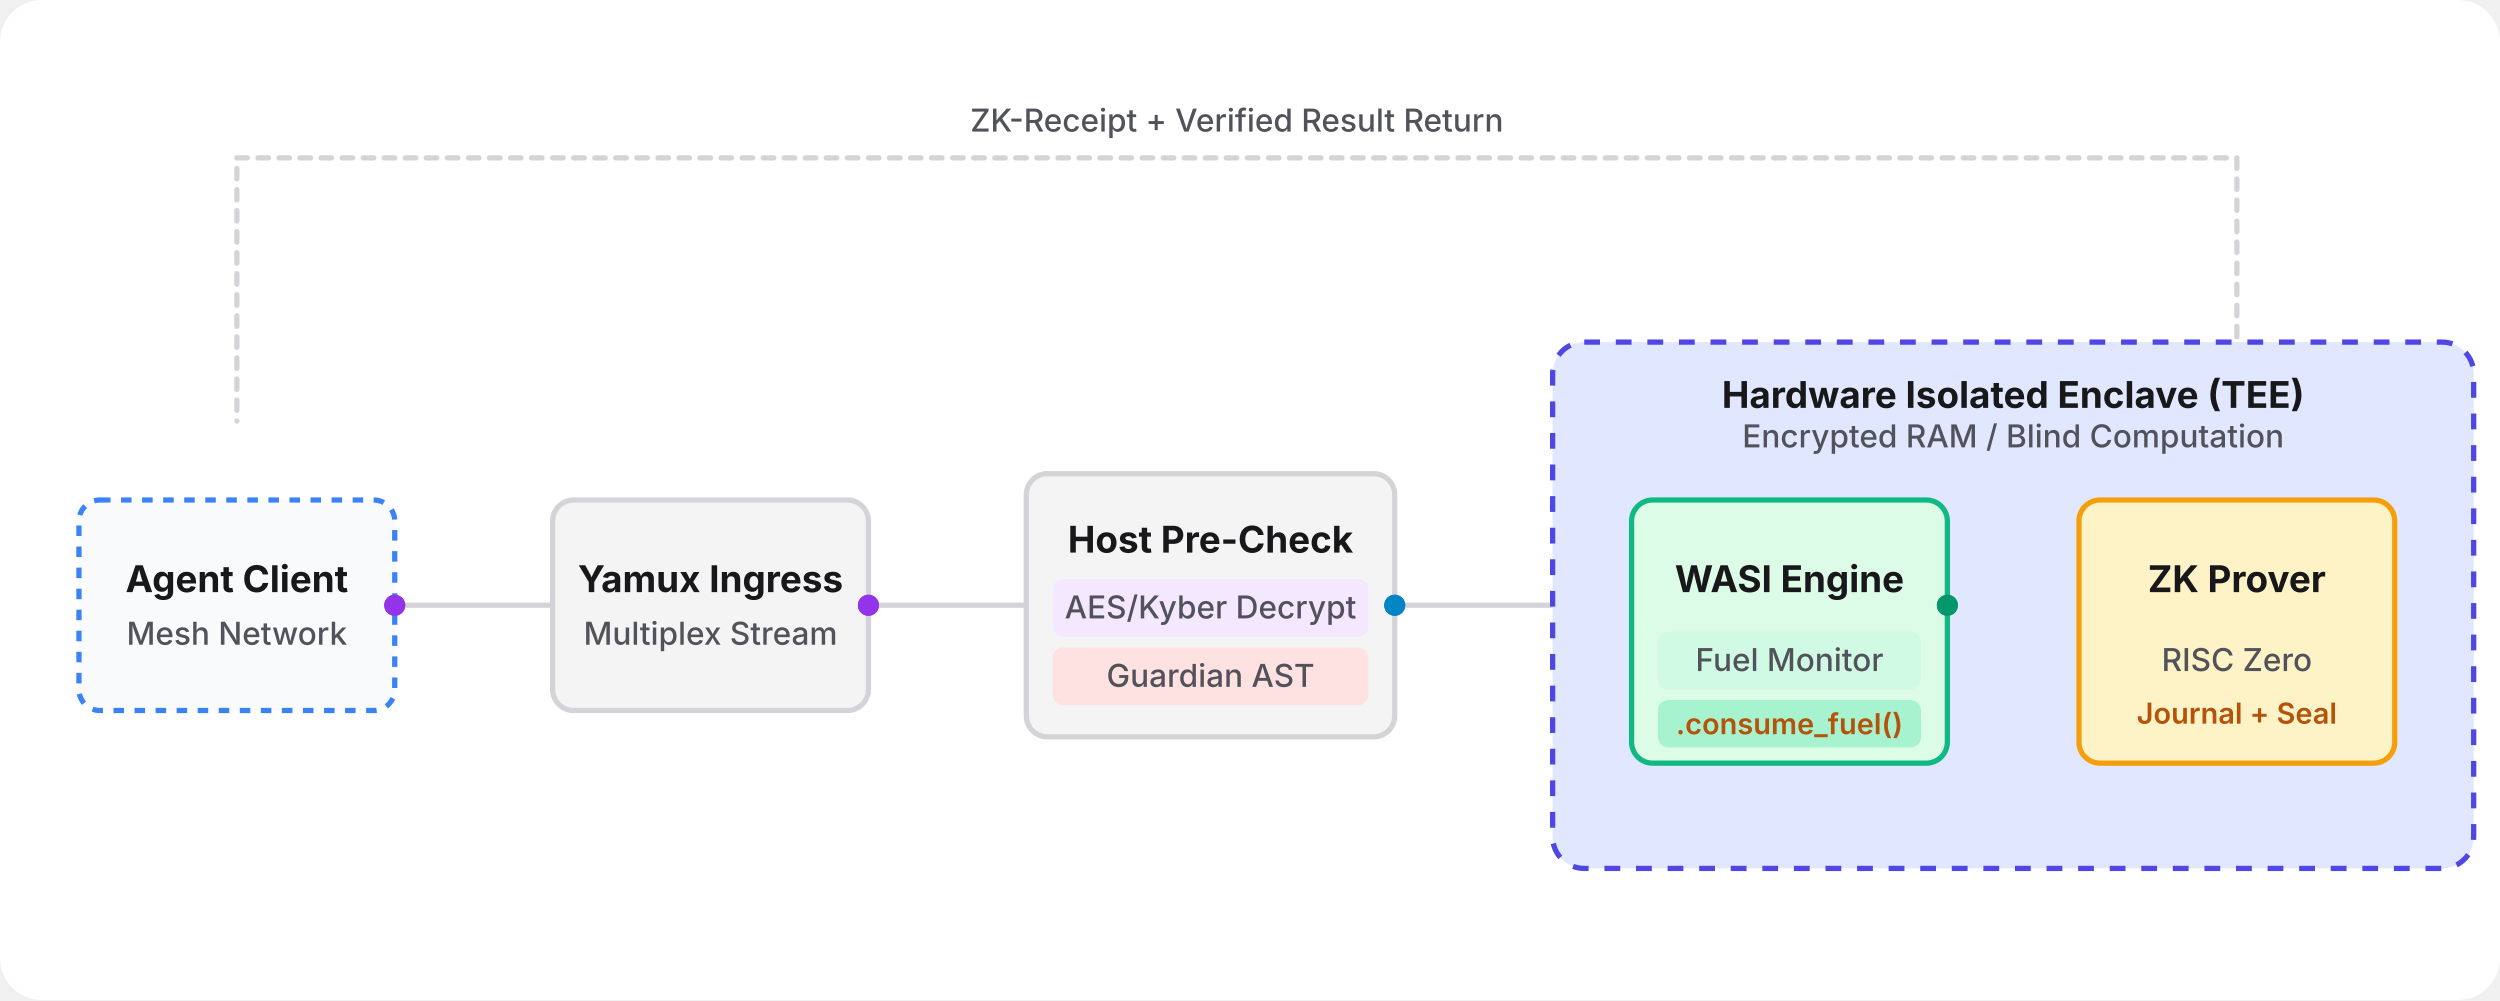
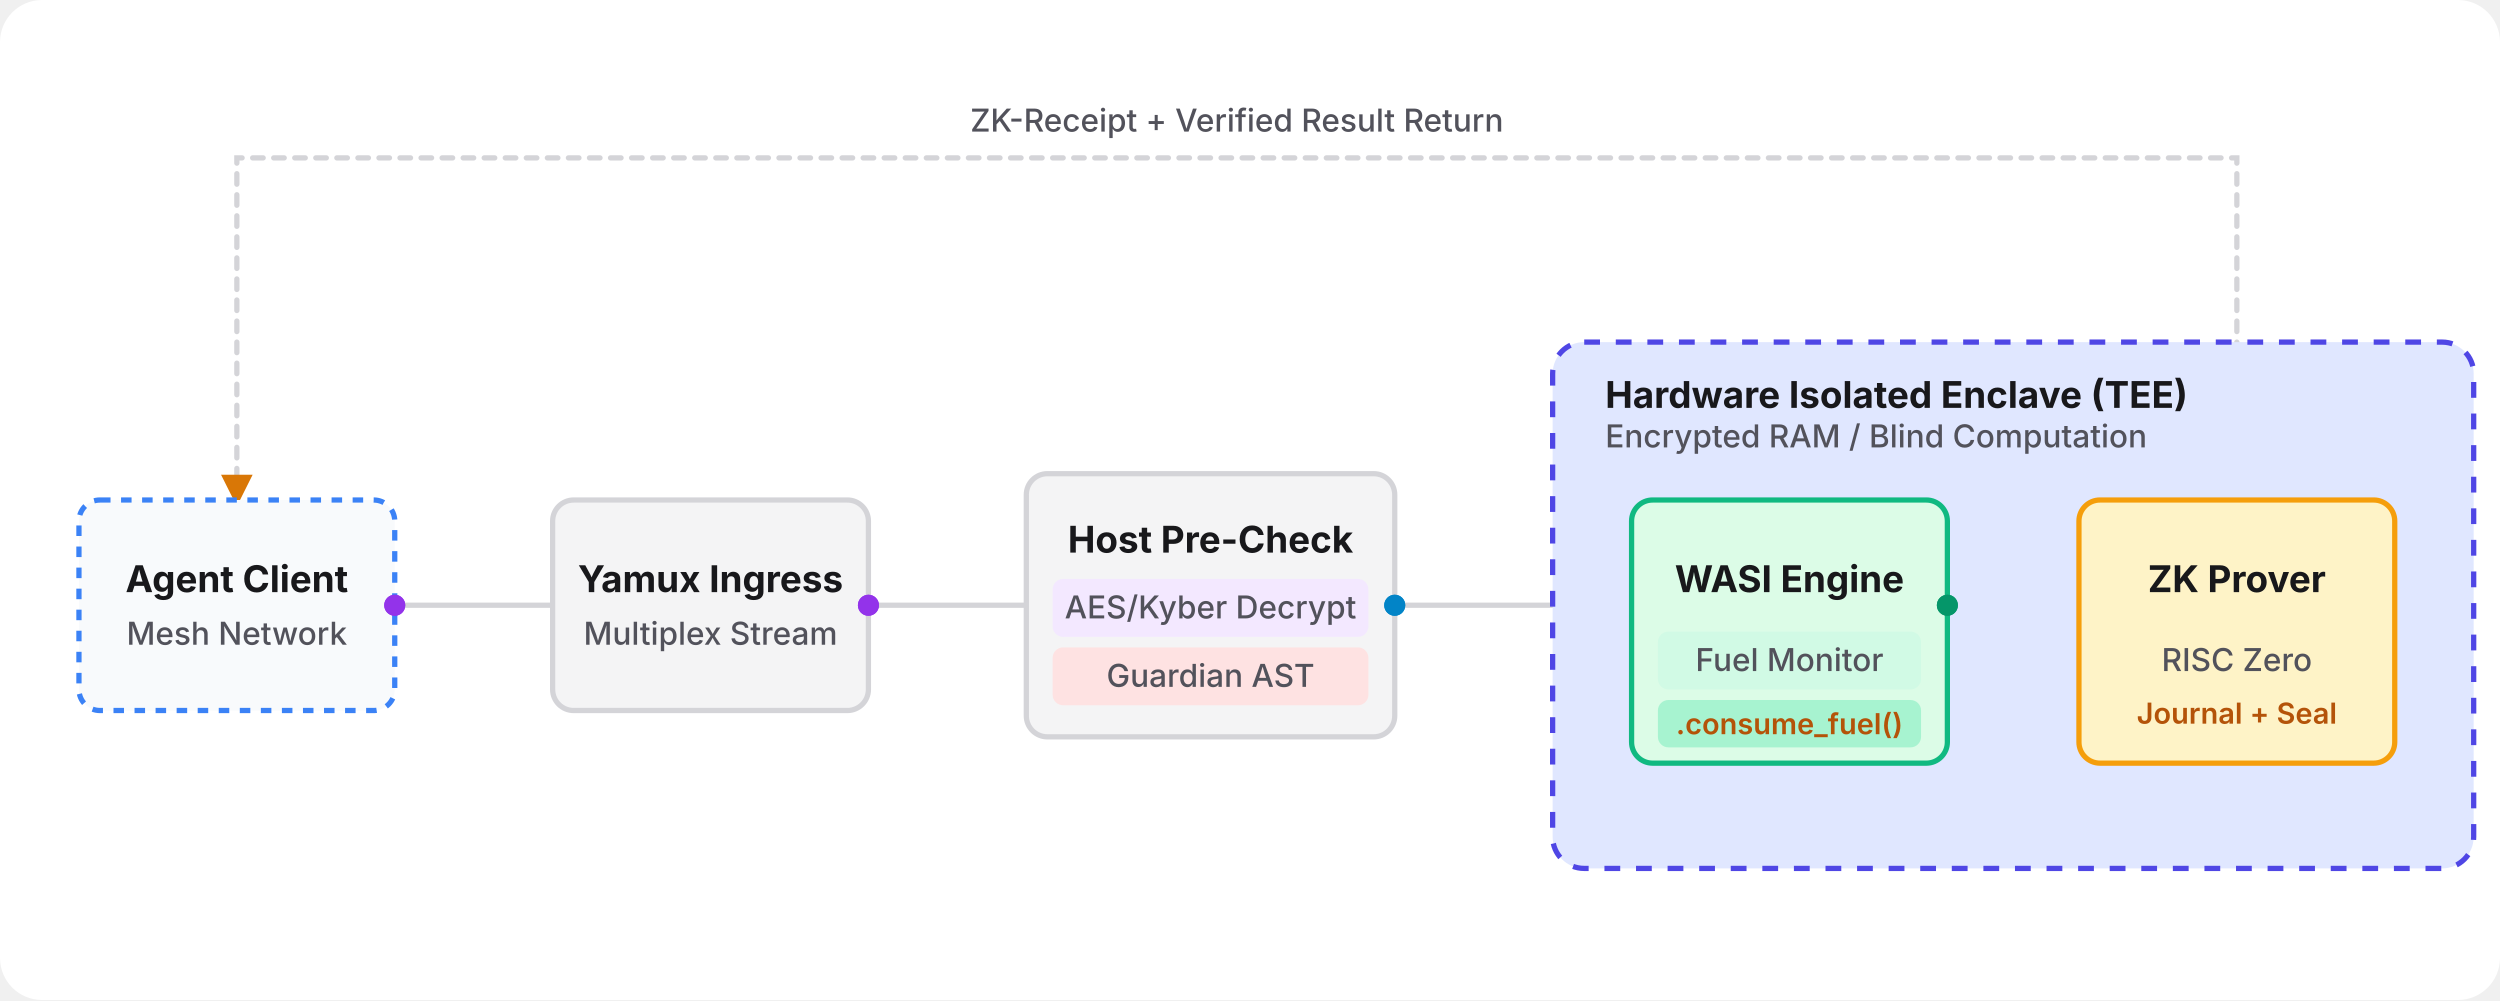
<svg xmlns="http://www.w3.org/2000/svg" width="950" height="380" viewBox="0 0 950 380">
  <rect width="950" height="380" fill="#ffffff" rx="16" />
+   <defs>
+     <marker id="arrow-return-l" viewBox="0 0 10 10" refX="8" refY="5" markerWidth="6" markerHeight="6" orient="auto-start-reverse">
+       <path d="M 0 0 L 10 5 L 0 10 z" fill="#d97706" />
+     </marker>
+   </defs>
  <style>
        .text-main-l {
            font-family: 'Inter', system-ui, sans-serif;
            fill: #18181b;
            font-weight: 700;
            font-size: 14px;
        }

        .text-sub-l {
            font-family: 'Inter', system-ui, sans-serif;
            fill: #52525b;
            font-weight: 500;
            font-size: 12px;
        }

        .text-badge-l {
            font-family: 'Inter', system-ui, sans-serif;
            fill: #b45309;
            font-weight: 600;
            font-size: 11px;
        }

        .box-base-l {
            fill: #f4f4f5;
            stroke: #d4d4d8;
            stroke-width: 2;
            rx: 8;
        }

        .box-agent-l {
            fill: #f8fafc;
            stroke: #3b82f6;
            stroke-width: 2;
            rx: 8;
            stroke-dasharray: 4 4;
        }

        .box-enclave-l {
            fill: #e0e7ff;
            stroke: #4f46e5;
            stroke-width: 2;
            stroke-dasharray: 6 6;
            rx: 12;
        }

        .box-highlight-l {
            fill: #dcfce7;
            stroke: #10b981;
            stroke-width: 2;
            rx: 8;
        }

        .box-zk-l {
            fill: #fef3c7;
            stroke: #f59e0b;
            stroke-width: 2;
            rx: 8;
        }

        .conn-line-l {
            stroke: #d4d4d8;
            stroke-width: 2;
            fill: none;
            stroke-linecap: round;
        }

        .conn-line-rx-l {
            stroke: #d4d4d8;
            stroke-width: 2;
            fill: none;
            stroke-linecap: round;
            stroke-dasharray: 4 4;
        }

        /* Animations */
        @keyframes flowOriginL {
            0% {
                transform: translateX(0px);
                opacity: 0;
            }

            15% {
                opacity: 1;
            }

            85% {
                opacity: 1;
            }

            100% {
                transform: translateX(60px);
                opacity: 0;
            }
        }

        @keyframes flowRightL {
            0% {
                transform: translateX(0px);
                opacity: 0;
            }

            15% {
                opacity: 1;
            }

            85% {
                opacity: 1;
            }

            100% {
                transform: translateX(60px);
                opacity: 0;
            }
        }

        @keyframes flowEnclaveL {
            0% {
                transform: translateX(0px);
                opacity: 0;
            }

            10% {
                opacity: 1;
            }

            90% {
                opacity: 1;
            }

            100% {
                transform: translateX(90px);
                opacity: 0;
            }
        }

        @keyframes flowZkL {
            0% {
                transform: translateX(0px);
                opacity: 0;
            }

            10% {
                opacity: 1;
            }

            90% {
                opacity: 1;
            }

            100% {
                transform: translateX(50px);
                opacity: 0;
            }
        }

        @keyframes flowReturnL {
            0% { transform: translate(0px, 0px); opacity: 0; }
            2% { opacity: 1; }
-             12% { transform: translate(0px, -100px); }
-             88% { transform: translate(-760px, -100px); }
+             13% { transform: translate(0px, -130px); }
+             87% { transform: translate(-760px, -130px); }
            98% { opacity: 1; }
            100% { transform: translate(-760px, 0px); opacity: 0; }
        }

        @keyframes pulseBorderL {
            0% {
                stroke-opacity: 1;
            }

            50% {
                stroke-opacity: 0.4;
            }

            100% {
                stroke-opacity: 1;
            }
        }

        .anim-o-1-l {
            animation: flowOriginL 1.5s linear infinite;
        }

        .anim-o-2-l {
            animation: flowOriginL 1.5s linear infinite 0.75s;
        }

        .anim-r-1-l {
            animation: flowRightL 1.5s linear infinite;
        }

        .anim-r-2-l {
            animation: flowRightL 1.5s linear infinite 0.75s;
        }

        .anim-e-1-l {
            animation: flowEnclaveL 2s linear infinite;
        }

        .anim-e-2-l {
            animation: flowEnclaveL 2s linear infinite 1s;
        }

        .anim-z-1-l {
            animation: flowZkL 1.5s linear infinite;
        }

        .anim-z-2-l {
            animation: flowZkL 1.5s linear infinite 0.75s;
        }

        .anim-rx-1-l {
            animation: flowReturnL 4s linear infinite;
        }

        .anim-rx-2-l {
            animation: flowReturnL 4s linear infinite 2s;
        }

        .pulse-enclave-l {
            animation: pulseBorderL 3s ease-in-out infinite;
        }
    </style>
  <path d="M 150 230 L 210 230" class="conn-line-l" />
  <path d="M 330 230 L 390 230" class="conn-line-l" />
  <path d="M 530 230 L 620 230" class="conn-line-l" />
  <path d="M 740 230 L 790 230" class="conn-line-l" />
-   <path d="M 850 160 L 850 60 L 90 60 L 90 160" class="conn-line-rx-l" />
+   <path d="M 850 190 L 850 60 L 90 60 L 90 190" class="conn-line-rx-l" marker-end="url(#arrow-return-l)" />
+   <circle cx="850" cy="190" r="3.5" fill="#d97706" />
  <text x="470" y="50" class="text-sub-l" fill="#d97706" text-anchor="middle">ZK-Receipt + Verified Result
        Return</text>
-   <g transform="translate(850, 160)">
+   <g transform="translate(850, 190)">
    <circle cx="0" cy="0" r="5" fill="#f59e0b" class="anim-rx-1-l" />
    <circle cx="0" cy="0" r="5" fill="#f59e0b" class="anim-rx-2-l" />
  </g>
  <rect x="30" y="190" width="120" height="80" class="box-agent-l" />
  <text x="90" y="225" class="text-main-l" text-anchor="middle">Agent Client</text>
  <text x="90" y="245" class="text-sub-l" fill="#2563eb" text-anchor="middle">Mesh Network</text>
  <g transform="translate(150, 230)">
    <circle cx="0" cy="0" r="4" fill="#9333ea" class="anim-o-1-l" />
    <circle cx="0" cy="0" r="4" fill="#9333ea" class="anim-o-2-l" />
  </g>
  <rect x="210" y="190" width="120" height="80" class="box-base-l" />
  <text x="270" y="225" class="text-main-l" text-anchor="middle">Yamux Ingress</text>
  <text x="270" y="245" class="text-sub-l" text-anchor="middle">Multiplex Stream</text>
  <g transform="translate(330, 230)">
    <circle cx="0" cy="0" r="4" fill="#9333ea" class="anim-r-1-l" />
    <circle cx="0" cy="0" r="4" fill="#9333ea" class="anim-r-2-l" />
  </g>
  <rect x="390" y="180" width="140" height="100" class="box-base-l" />
  <text x="460" y="210" class="text-main-l" text-anchor="middle">Host Pre-Check</text>
  <rect x="400" y="220" width="120" height="22" fill="#f3e8ff" rx="4" />
  <text x="460" y="235" class="text-sub-l" fill="#7e22ce" text-anchor="middle">AES/Kyber Decrypt</text>
  <rect x="400" y="246" width="120" height="22" fill="#fee2e2" rx="4" />
  <text x="460" y="261" class="text-sub-l" fill="#b91c1c" text-anchor="middle">Guardian AST</text>
  <g transform="translate(530, 230)">
    <circle cx="0" cy="0" r="4" fill="#0284c7" class="anim-e-1-l" />
    <circle cx="0" cy="0" r="4" fill="#0284c7" class="anim-e-2-l" />
  </g>
  <rect x="590" y="130" width="350" height="200" class="box-enclave-l pulse-enclave-l" />
-   <text x="765" y="155" class="text-main-l" fill="#4338ca" text-anchor="middle">Hardware Isolated Enclave (TEE)</text>
-   <text x="765" y="170" class="text-sub-l" fill="#4f46e5" text-anchor="middle">Encrypted RAM / Blind
-         Computation</text>
+   <text x="610" y="155" class="text-main-l" fill="#4338ca">Hardware Isolated Enclave (TEE)</text>
+   <text x="610" y="170" class="text-sub-l" fill="#4f46e5">Encrypted RAM / Blind Computation</text>
  <rect x="620" y="190" width="120" height="100" class="box-highlight-l" />
  <text x="680" y="225" class="text-main-l" text-anchor="middle">WASI Engine</text>
  <rect x="630" y="240" width="100" height="22" fill="#d1fae5" rx="4" />
  <text x="680" y="255" class="text-sub-l" fill="#047857" text-anchor="middle">Fuel Monitor</text>
  <rect x="630" y="266" width="100" height="18" fill="#a7f3d0" rx="4" />
  <text x="680" y="279" class="text-badge-l" fill="#0f766e" text-anchor="middle">.consume_fuel()</text>
  <g transform="translate(740, 230)">
    <circle cx="0" cy="0" r="4" fill="#059669" class="anim-z-1-l" />
    <circle cx="0" cy="0" r="4" fill="#059669" class="anim-z-2-l" />
  </g>
  <rect x="790" y="190" width="120" height="100" class="box-zk-l" />
  <text x="850" y="225" class="text-main-l" text-anchor="middle" fill="#b45309">ZK Prover</text>
  <rect x="800" y="240" width="100" height="22" fill="#fef3c7" rx="4" />
  <text x="850" y="255" class="text-sub-l" fill="#b45309" text-anchor="middle">RISC Zero</text>
  <text x="850" y="275" class="text-badge-l" text-anchor="middle">Journal + Seal</text>
</svg>
